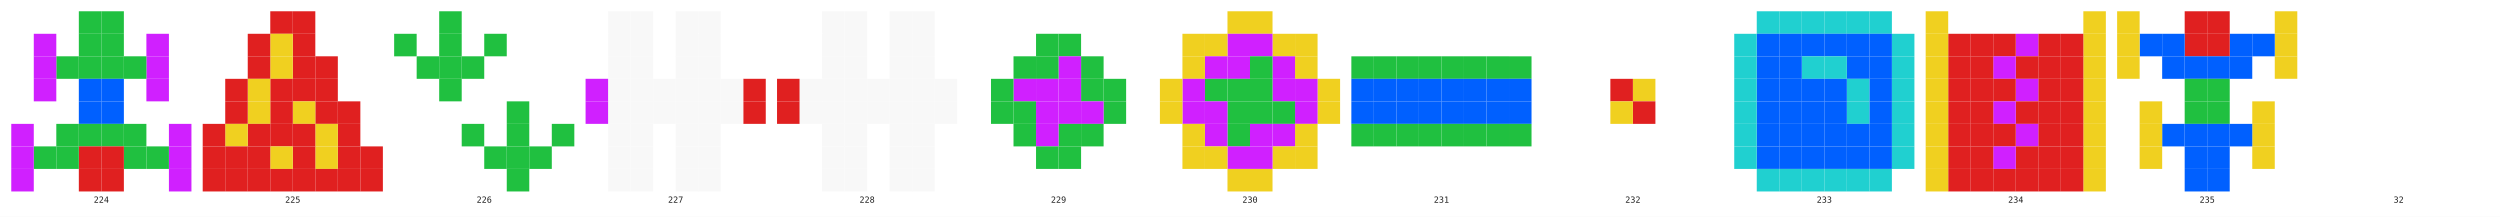
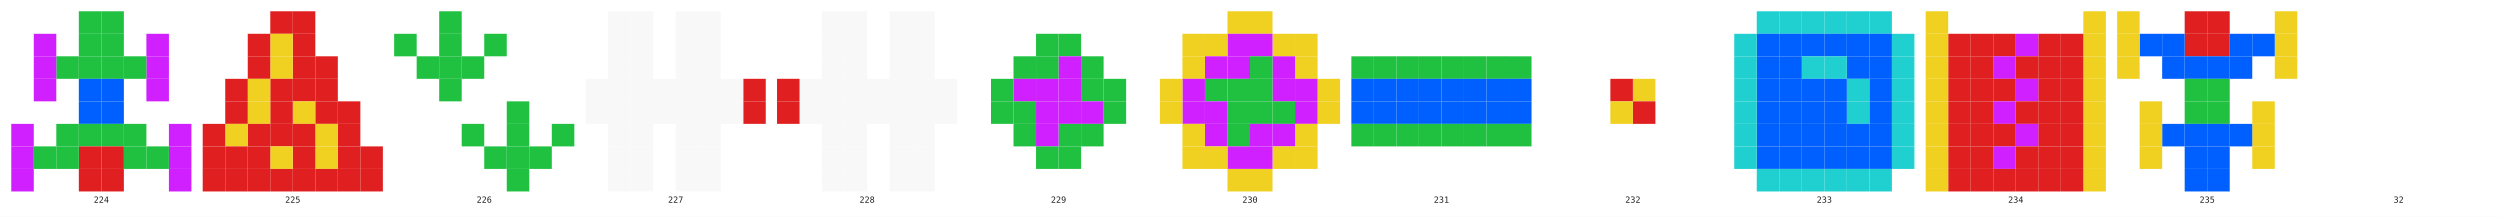
<svg xmlns="http://www.w3.org/2000/svg" width="888" height="77" viewBox="0 0 888 77">
  <rect width="100%" height="100%" fill="#ffffff" />
  <defs>
    <symbol id="char-224" viewBox="0 0 8 8">
      <rect x="7" y="5" width="1" height="1" fill="#d020ff" />
      <rect x="7" y="6" width="1" height="1" fill="#d020ff" />
      <rect x="7" y="7" width="1" height="1" fill="#d020ff" />
      <rect x="6" y="1" width="1" height="1" fill="#d020ff" />
      <rect x="6" y="2" width="1" height="1" fill="#d020ff" />
      <rect x="6" y="3" width="1" height="1" fill="#d020ff" />
      <rect x="6" y="6" width="1" height="1" fill="#20c040" />
      <rect x="5" y="2" width="1" height="1" fill="#20c040" />
      <rect x="5" y="5" width="1" height="1" fill="#20c040" />
      <rect x="5" y="6" width="1" height="1" fill="#20c040" />
      <rect x="4" y="0" width="1" height="1" fill="#20c040" />
      <rect x="4" y="1" width="1" height="1" fill="#20c040" />
      <rect x="4" y="2" width="1" height="1" fill="#20c040" />
      <rect x="4" y="3" width="1" height="1" fill="#0060ff" />
      <rect x="4" y="4" width="1" height="1" fill="#0060ff" />
      <rect x="4" y="5" width="1" height="1" fill="#20c040" />
      <rect x="4" y="6" width="1" height="1" fill="#e02020" />
      <rect x="4" y="7" width="1" height="1" fill="#e02020" />
      <rect x="3" y="0" width="1" height="1" fill="#20c040" />
      <rect x="3" y="1" width="1" height="1" fill="#20c040" />
      <rect x="3" y="2" width="1" height="1" fill="#20c040" />
      <rect x="3" y="3" width="1" height="1" fill="#0060ff" />
      <rect x="3" y="4" width="1" height="1" fill="#0060ff" />
      <rect x="3" y="5" width="1" height="1" fill="#20c040" />
      <rect x="3" y="6" width="1" height="1" fill="#e02020" />
      <rect x="3" y="7" width="1" height="1" fill="#e02020" />
      <rect x="2" y="2" width="1" height="1" fill="#20c040" />
      <rect x="2" y="5" width="1" height="1" fill="#20c040" />
      <rect x="2" y="6" width="1" height="1" fill="#20c040" />
      <rect x="1" y="1" width="1" height="1" fill="#d020ff" />
      <rect x="1" y="2" width="1" height="1" fill="#d020ff" />
      <rect x="1" y="3" width="1" height="1" fill="#d020ff" />
      <rect x="1" y="6" width="1" height="1" fill="#20c040" />
      <rect x="0" y="5" width="1" height="1" fill="#d020ff" />
      <rect x="0" y="6" width="1" height="1" fill="#d020ff" />
      <rect x="0" y="7" width="1" height="1" fill="#d020ff" />
    </symbol>
    <symbol id="char-225" viewBox="0 0 8 8">
      <rect x="7" y="6" width="1" height="1" fill="#e02020" />
      <rect x="7" y="7" width="1" height="1" fill="#e02020" />
      <rect x="6" y="4" width="1" height="1" fill="#e02020" />
      <rect x="6" y="5" width="1" height="1" fill="#e02020" />
      <rect x="6" y="6" width="1" height="1" fill="#e02020" />
      <rect x="6" y="7" width="1" height="1" fill="#e02020" />
      <rect x="5" y="2" width="1" height="1" fill="#e02020" />
      <rect x="5" y="3" width="1" height="1" fill="#e02020" />
      <rect x="5" y="4" width="1" height="1" fill="#e02020" />
      <rect x="5" y="5" width="1" height="1" fill="#f0d020" />
      <rect x="5" y="6" width="1" height="1" fill="#f0d020" />
      <rect x="5" y="7" width="1" height="1" fill="#e02020" />
      <rect x="4" y="0" width="1" height="1" fill="#e02020" />
      <rect x="4" y="1" width="1" height="1" fill="#e02020" />
      <rect x="4" y="2" width="1" height="1" fill="#e02020" />
      <rect x="4" y="3" width="1" height="1" fill="#e02020" />
      <rect x="4" y="4" width="1" height="1" fill="#f0d020" />
      <rect x="4" y="5" width="1" height="1" fill="#e02020" />
      <rect x="4" y="6" width="1" height="1" fill="#e02020" />
      <rect x="4" y="7" width="1" height="1" fill="#e02020" />
      <rect x="3" y="0" width="1" height="1" fill="#e02020" />
      <rect x="3" y="1" width="1" height="1" fill="#f0d020" />
      <rect x="3" y="2" width="1" height="1" fill="#f0d020" />
      <rect x="3" y="3" width="1" height="1" fill="#e02020" />
      <rect x="3" y="4" width="1" height="1" fill="#e02020" />
      <rect x="3" y="5" width="1" height="1" fill="#e02020" />
      <rect x="3" y="6" width="1" height="1" fill="#f0d020" />
      <rect x="3" y="7" width="1" height="1" fill="#e02020" />
      <rect x="2" y="1" width="1" height="1" fill="#e02020" />
      <rect x="2" y="2" width="1" height="1" fill="#e02020" />
      <rect x="2" y="3" width="1" height="1" fill="#f0d020" />
      <rect x="2" y="4" width="1" height="1" fill="#f0d020" />
      <rect x="2" y="5" width="1" height="1" fill="#e02020" />
      <rect x="2" y="6" width="1" height="1" fill="#e02020" />
      <rect x="2" y="7" width="1" height="1" fill="#e02020" />
      <rect x="1" y="3" width="1" height="1" fill="#e02020" />
      <rect x="1" y="4" width="1" height="1" fill="#e02020" />
      <rect x="1" y="5" width="1" height="1" fill="#f0d020" />
      <rect x="1" y="6" width="1" height="1" fill="#e02020" />
      <rect x="1" y="7" width="1" height="1" fill="#e02020" />
      <rect x="0" y="5" width="1" height="1" fill="#e02020" />
      <rect x="0" y="6" width="1" height="1" fill="#e02020" />
      <rect x="0" y="7" width="1" height="1" fill="#e02020" />
    </symbol>
    <symbol id="char-226" viewBox="0 0 8 8">
      <rect x="7" y="5" width="1" height="1" fill="#20c040" />
      <rect x="6" y="6" width="1" height="1" fill="#20c040" />
      <rect x="5" y="4" width="1" height="1" fill="#20c040" />
      <rect x="5" y="5" width="1" height="1" fill="#20c040" />
      <rect x="5" y="6" width="1" height="1" fill="#20c040" />
      <rect x="5" y="7" width="1" height="1" fill="#20c040" />
      <rect x="4" y="1" width="1" height="1" fill="#20c040" />
      <rect x="4" y="6" width="1" height="1" fill="#20c040" />
      <rect x="3" y="2" width="1" height="1" fill="#20c040" />
      <rect x="3" y="5" width="1" height="1" fill="#20c040" />
      <rect x="2" y="0" width="1" height="1" fill="#20c040" />
      <rect x="2" y="1" width="1" height="1" fill="#20c040" />
      <rect x="2" y="2" width="1" height="1" fill="#20c040" />
      <rect x="2" y="3" width="1" height="1" fill="#20c040" />
      <rect x="1" y="2" width="1" height="1" fill="#20c040" />
      <rect x="0" y="1" width="1" height="1" fill="#20c040" />
    </symbol>
    <symbol id="char-227" viewBox="0 0 8 8">
      <rect x="7" y="3" width="1" height="1" fill="#e02020" />
      <rect x="7" y="4" width="1" height="1" fill="#e02020" />
      <rect x="6" y="3" width="1" height="1" fill="#f8f8f8" />
      <rect x="6" y="4" width="1" height="1" fill="#f8f8f8" />
      <rect x="5" y="0" width="1" height="1" fill="#f8f8f8" />
      <rect x="5" y="1" width="1" height="1" fill="#f8f8f8" />
      <rect x="5" y="2" width="1" height="1" fill="#f8f8f8" />
      <rect x="5" y="3" width="1" height="1" fill="#f8f8f8" />
      <rect x="5" y="4" width="1" height="1" fill="#f8f8f8" />
      <rect x="5" y="5" width="1" height="1" fill="#f8f8f8" />
      <rect x="5" y="6" width="1" height="1" fill="#f8f8f8" />
      <rect x="5" y="7" width="1" height="1" fill="#f8f8f8" />
      <rect x="4" y="0" width="1" height="1" fill="#f8f8f8" />
      <rect x="4" y="1" width="1" height="1" fill="#f8f8f8" />
      <rect x="4" y="2" width="1" height="1" fill="#f8f8f8" />
      <rect x="4" y="3" width="1" height="1" fill="#f8f8f8" />
      <rect x="4" y="4" width="1" height="1" fill="#f8f8f8" />
      <rect x="4" y="5" width="1" height="1" fill="#f8f8f8" />
      <rect x="4" y="6" width="1" height="1" fill="#f8f8f8" />
      <rect x="4" y="7" width="1" height="1" fill="#f8f8f8" />
      <rect x="3" y="3" width="1" height="1" fill="#f8f8f8" />
      <rect x="3" y="4" width="1" height="1" fill="#f8f8f8" />
      <rect x="2" y="0" width="1" height="1" fill="#f8f8f8" />
      <rect x="2" y="1" width="1" height="1" fill="#f8f8f8" />
      <rect x="2" y="2" width="1" height="1" fill="#f8f8f8" />
      <rect x="2" y="3" width="1" height="1" fill="#f8f8f8" />
      <rect x="2" y="4" width="1" height="1" fill="#f8f8f8" />
      <rect x="2" y="5" width="1" height="1" fill="#f8f8f8" />
      <rect x="2" y="6" width="1" height="1" fill="#f8f8f8" />
      <rect x="2" y="7" width="1" height="1" fill="#f8f8f8" />
      <rect x="1" y="0" width="1" height="1" fill="#f8f8f8" />
      <rect x="1" y="1" width="1" height="1" fill="#f8f8f8" />
      <rect x="1" y="2" width="1" height="1" fill="#f8f8f8" />
      <rect x="1" y="3" width="1" height="1" fill="#f8f8f8" />
      <rect x="1" y="4" width="1" height="1" fill="#f8f8f8" />
      <rect x="1" y="5" width="1" height="1" fill="#f8f8f8" />
      <rect x="1" y="6" width="1" height="1" fill="#f8f8f8" />
      <rect x="1" y="7" width="1" height="1" fill="#f8f8f8" />
-       <rect x="0" y="3" width="1" height="1" fill="#d020ff" />
-       <rect x="0" y="4" width="1" height="1" fill="#d020ff" />
+       <rect x="0" y="3" width="1" height="1" fill="#f8f8f8" />
+       <rect x="0" y="4" width="1" height="1" fill="#f8f8f8" />
    </symbol>
    <symbol id="char-228" viewBox="0 0 8 8">
      <rect x="7" y="3" width="1" height="1" fill="#f8f8f8" />
      <rect x="7" y="4" width="1" height="1" fill="#f8f8f8" />
      <rect x="6" y="0" width="1" height="1" fill="#f8f8f8" />
      <rect x="6" y="1" width="1" height="1" fill="#f8f8f8" />
      <rect x="6" y="2" width="1" height="1" fill="#f8f8f8" />
      <rect x="6" y="3" width="1" height="1" fill="#f8f8f8" />
      <rect x="6" y="4" width="1" height="1" fill="#f8f8f8" />
      <rect x="6" y="5" width="1" height="1" fill="#f8f8f8" />
      <rect x="6" y="6" width="1" height="1" fill="#f8f8f8" />
      <rect x="6" y="7" width="1" height="1" fill="#f8f8f8" />
      <rect x="5" y="0" width="1" height="1" fill="#f8f8f8" />
      <rect x="5" y="1" width="1" height="1" fill="#f8f8f8" />
      <rect x="5" y="2" width="1" height="1" fill="#f8f8f8" />
      <rect x="5" y="3" width="1" height="1" fill="#f8f8f8" />
      <rect x="5" y="4" width="1" height="1" fill="#f8f8f8" />
      <rect x="5" y="5" width="1" height="1" fill="#f8f8f8" />
      <rect x="5" y="6" width="1" height="1" fill="#f8f8f8" />
      <rect x="5" y="7" width="1" height="1" fill="#f8f8f8" />
      <rect x="4" y="3" width="1" height="1" fill="#f8f8f8" />
      <rect x="4" y="4" width="1" height="1" fill="#f8f8f8" />
      <rect x="3" y="0" width="1" height="1" fill="#f8f8f8" />
      <rect x="3" y="1" width="1" height="1" fill="#f8f8f8" />
      <rect x="3" y="2" width="1" height="1" fill="#f8f8f8" />
      <rect x="3" y="3" width="1" height="1" fill="#f8f8f8" />
      <rect x="3" y="4" width="1" height="1" fill="#f8f8f8" />
      <rect x="3" y="5" width="1" height="1" fill="#f8f8f8" />
      <rect x="3" y="6" width="1" height="1" fill="#f8f8f8" />
      <rect x="3" y="7" width="1" height="1" fill="#f8f8f8" />
      <rect x="2" y="0" width="1" height="1" fill="#f8f8f8" />
      <rect x="2" y="1" width="1" height="1" fill="#f8f8f8" />
      <rect x="2" y="2" width="1" height="1" fill="#f8f8f8" />
      <rect x="2" y="3" width="1" height="1" fill="#f8f8f8" />
      <rect x="2" y="4" width="1" height="1" fill="#f8f8f8" />
      <rect x="2" y="5" width="1" height="1" fill="#f8f8f8" />
      <rect x="2" y="6" width="1" height="1" fill="#f8f8f8" />
      <rect x="2" y="7" width="1" height="1" fill="#f8f8f8" />
      <rect x="1" y="3" width="1" height="1" fill="#f8f8f8" />
      <rect x="1" y="4" width="1" height="1" fill="#f8f8f8" />
      <rect x="0" y="3" width="1" height="1" fill="#e02020" />
      <rect x="0" y="4" width="1" height="1" fill="#e02020" />
    </symbol>
    <symbol id="char-229" viewBox="0 0 8 8">
      <rect x="6" y="3" width="1" height="1" fill="#20c040" />
      <rect x="6" y="4" width="1" height="1" fill="#20c040" />
      <rect x="5" y="2" width="1" height="1" fill="#20c040" />
      <rect x="5" y="3" width="1" height="1" fill="#20c040" />
      <rect x="5" y="4" width="1" height="1" fill="#d020ff" />
      <rect x="5" y="5" width="1" height="1" fill="#20c040" />
      <rect x="4" y="1" width="1" height="1" fill="#20c040" />
      <rect x="4" y="2" width="1" height="1" fill="#d020ff" />
      <rect x="4" y="3" width="1" height="1" fill="#d020ff" />
      <rect x="4" y="4" width="1" height="1" fill="#d020ff" />
      <rect x="4" y="5" width="1" height="1" fill="#20c040" />
      <rect x="4" y="6" width="1" height="1" fill="#20c040" />
      <rect x="3" y="1" width="1" height="1" fill="#20c040" />
      <rect x="3" y="2" width="1" height="1" fill="#20c040" />
      <rect x="3" y="3" width="1" height="1" fill="#d020ff" />
      <rect x="3" y="4" width="1" height="1" fill="#d020ff" />
      <rect x="3" y="5" width="1" height="1" fill="#d020ff" />
      <rect x="3" y="6" width="1" height="1" fill="#20c040" />
      <rect x="2" y="2" width="1" height="1" fill="#20c040" />
      <rect x="2" y="3" width="1" height="1" fill="#d020ff" />
      <rect x="2" y="4" width="1" height="1" fill="#20c040" />
      <rect x="2" y="5" width="1" height="1" fill="#20c040" />
      <rect x="1" y="3" width="1" height="1" fill="#20c040" />
      <rect x="1" y="4" width="1" height="1" fill="#20c040" />
    </symbol>
    <symbol id="char-230" viewBox="0 0 8 8">
      <rect x="7" y="3" width="1" height="1" fill="#f0d020" />
      <rect x="7" y="4" width="1" height="1" fill="#f0d020" />
      <rect x="6" y="1" width="1" height="1" fill="#f0d020" />
      <rect x="6" y="2" width="1" height="1" fill="#f0d020" />
      <rect x="6" y="3" width="1" height="1" fill="#d020ff" />
      <rect x="6" y="4" width="1" height="1" fill="#d020ff" />
      <rect x="6" y="5" width="1" height="1" fill="#f0d020" />
      <rect x="6" y="6" width="1" height="1" fill="#f0d020" />
      <rect x="5" y="1" width="1" height="1" fill="#f0d020" />
      <rect x="5" y="2" width="1" height="1" fill="#d020ff" />
      <rect x="5" y="3" width="1" height="1" fill="#d020ff" />
      <rect x="5" y="4" width="1" height="1" fill="#20c040" />
      <rect x="5" y="5" width="1" height="1" fill="#d020ff" />
      <rect x="5" y="6" width="1" height="1" fill="#f0d020" />
      <rect x="4" y="0" width="1" height="1" fill="#f0d020" />
      <rect x="4" y="1" width="1" height="1" fill="#d020ff" />
      <rect x="4" y="2" width="1" height="1" fill="#20c040" />
      <rect x="4" y="3" width="1" height="1" fill="#20c040" />
      <rect x="4" y="4" width="1" height="1" fill="#20c040" />
      <rect x="4" y="5" width="1" height="1" fill="#d020ff" />
      <rect x="4" y="6" width="1" height="1" fill="#d020ff" />
      <rect x="4" y="7" width="1" height="1" fill="#f0d020" />
      <rect x="3" y="0" width="1" height="1" fill="#f0d020" />
      <rect x="3" y="1" width="1" height="1" fill="#d020ff" />
      <rect x="3" y="2" width="1" height="1" fill="#d020ff" />
      <rect x="3" y="3" width="1" height="1" fill="#20c040" />
      <rect x="3" y="4" width="1" height="1" fill="#20c040" />
      <rect x="3" y="5" width="1" height="1" fill="#20c040" />
      <rect x="3" y="6" width="1" height="1" fill="#d020ff" />
      <rect x="3" y="7" width="1" height="1" fill="#f0d020" />
      <rect x="2" y="1" width="1" height="1" fill="#f0d020" />
      <rect x="2" y="2" width="1" height="1" fill="#d020ff" />
      <rect x="2" y="3" width="1" height="1" fill="#20c040" />
      <rect x="2" y="4" width="1" height="1" fill="#d020ff" />
      <rect x="2" y="5" width="1" height="1" fill="#d020ff" />
      <rect x="2" y="6" width="1" height="1" fill="#f0d020" />
      <rect x="1" y="1" width="1" height="1" fill="#f0d020" />
      <rect x="1" y="2" width="1" height="1" fill="#f0d020" />
      <rect x="1" y="3" width="1" height="1" fill="#d020ff" />
      <rect x="1" y="4" width="1" height="1" fill="#d020ff" />
      <rect x="1" y="5" width="1" height="1" fill="#f0d020" />
      <rect x="1" y="6" width="1" height="1" fill="#f0d020" />
      <rect x="0" y="3" width="1" height="1" fill="#f0d020" />
      <rect x="0" y="4" width="1" height="1" fill="#f0d020" />
    </symbol>
    <symbol id="char-231" viewBox="0 0 8 8">
      <rect x="7" y="2" width="1" height="1" fill="#20c040" />
      <rect x="7" y="3" width="1" height="1" fill="#0060ff" />
      <rect x="7" y="4" width="1" height="1" fill="#0060ff" />
      <rect x="7" y="5" width="1" height="1" fill="#20c040" />
      <rect x="6" y="2" width="1" height="1" fill="#20c040" />
      <rect x="6" y="3" width="1" height="1" fill="#0060ff" />
      <rect x="6" y="4" width="1" height="1" fill="#0060ff" />
      <rect x="6" y="5" width="1" height="1" fill="#20c040" />
      <rect x="5" y="2" width="1" height="1" fill="#20c040" />
      <rect x="5" y="3" width="1" height="1" fill="#0060ff" />
      <rect x="5" y="4" width="1" height="1" fill="#0060ff" />
      <rect x="5" y="5" width="1" height="1" fill="#20c040" />
      <rect x="4" y="2" width="1" height="1" fill="#20c040" />
      <rect x="4" y="3" width="1" height="1" fill="#0060ff" />
      <rect x="4" y="4" width="1" height="1" fill="#0060ff" />
      <rect x="4" y="5" width="1" height="1" fill="#20c040" />
      <rect x="3" y="2" width="1" height="1" fill="#20c040" />
      <rect x="3" y="3" width="1" height="1" fill="#0060ff" />
      <rect x="3" y="4" width="1" height="1" fill="#0060ff" />
      <rect x="3" y="5" width="1" height="1" fill="#20c040" />
      <rect x="2" y="2" width="1" height="1" fill="#20c040" />
      <rect x="2" y="3" width="1" height="1" fill="#0060ff" />
      <rect x="2" y="4" width="1" height="1" fill="#0060ff" />
      <rect x="2" y="5" width="1" height="1" fill="#20c040" />
      <rect x="1" y="2" width="1" height="1" fill="#20c040" />
      <rect x="1" y="3" width="1" height="1" fill="#0060ff" />
      <rect x="1" y="4" width="1" height="1" fill="#0060ff" />
      <rect x="1" y="5" width="1" height="1" fill="#20c040" />
      <rect x="0" y="2" width="1" height="1" fill="#20c040" />
      <rect x="0" y="3" width="1" height="1" fill="#0060ff" />
      <rect x="0" y="4" width="1" height="1" fill="#0060ff" />
      <rect x="0" y="5" width="1" height="1" fill="#20c040" />
    </symbol>
    <symbol id="char-232" viewBox="0 0 8 8">
      <rect x="4" y="3" width="1" height="1" fill="#f0d020" />
      <rect x="4" y="4" width="1" height="1" fill="#e02020" />
      <rect x="3" y="3" width="1" height="1" fill="#e02020" />
      <rect x="3" y="4" width="1" height="1" fill="#f0d020" />
    </symbol>
    <symbol id="char-233" viewBox="0 0 8 8">
      <rect x="7" y="1" width="1" height="1" fill="#20d0d0" />
      <rect x="7" y="2" width="1" height="1" fill="#20d0d0" />
      <rect x="7" y="3" width="1" height="1" fill="#20d0d0" />
      <rect x="7" y="4" width="1" height="1" fill="#20d0d0" />
      <rect x="7" y="5" width="1" height="1" fill="#20d0d0" />
      <rect x="7" y="6" width="1" height="1" fill="#20d0d0" />
      <rect x="6" y="0" width="1" height="1" fill="#20d0d0" />
      <rect x="6" y="1" width="1" height="1" fill="#0060ff" />
      <rect x="6" y="2" width="1" height="1" fill="#0060ff" />
      <rect x="6" y="3" width="1" height="1" fill="#0060ff" />
      <rect x="6" y="4" width="1" height="1" fill="#0060ff" />
      <rect x="6" y="5" width="1" height="1" fill="#0060ff" />
      <rect x="6" y="6" width="1" height="1" fill="#0060ff" />
      <rect x="6" y="7" width="1" height="1" fill="#20d0d0" />
      <rect x="5" y="0" width="1" height="1" fill="#20d0d0" />
      <rect x="5" y="1" width="1" height="1" fill="#0060ff" />
      <rect x="5" y="2" width="1" height="1" fill="#0060ff" />
      <rect x="5" y="3" width="1" height="1" fill="#20d0d0" />
      <rect x="5" y="4" width="1" height="1" fill="#20d0d0" />
      <rect x="5" y="5" width="1" height="1" fill="#0060ff" />
      <rect x="5" y="6" width="1" height="1" fill="#0060ff" />
      <rect x="5" y="7" width="1" height="1" fill="#20d0d0" />
      <rect x="4" y="0" width="1" height="1" fill="#20d0d0" />
      <rect x="4" y="1" width="1" height="1" fill="#0060ff" />
      <rect x="4" y="2" width="1" height="1" fill="#20d0d0" />
      <rect x="4" y="3" width="1" height="1" fill="#0060ff" />
      <rect x="4" y="4" width="1" height="1" fill="#0060ff" />
      <rect x="4" y="5" width="1" height="1" fill="#0060ff" />
      <rect x="4" y="6" width="1" height="1" fill="#0060ff" />
      <rect x="4" y="7" width="1" height="1" fill="#20d0d0" />
      <rect x="3" y="0" width="1" height="1" fill="#20d0d0" />
      <rect x="3" y="1" width="1" height="1" fill="#0060ff" />
      <rect x="3" y="2" width="1" height="1" fill="#20d0d0" />
      <rect x="3" y="3" width="1" height="1" fill="#0060ff" />
      <rect x="3" y="4" width="1" height="1" fill="#0060ff" />
      <rect x="3" y="5" width="1" height="1" fill="#0060ff" />
      <rect x="3" y="6" width="1" height="1" fill="#0060ff" />
      <rect x="3" y="7" width="1" height="1" fill="#20d0d0" />
      <rect x="2" y="0" width="1" height="1" fill="#20d0d0" />
      <rect x="2" y="1" width="1" height="1" fill="#0060ff" />
      <rect x="2" y="2" width="1" height="1" fill="#0060ff" />
      <rect x="2" y="3" width="1" height="1" fill="#0060ff" />
      <rect x="2" y="4" width="1" height="1" fill="#0060ff" />
      <rect x="2" y="5" width="1" height="1" fill="#0060ff" />
      <rect x="2" y="6" width="1" height="1" fill="#0060ff" />
      <rect x="2" y="7" width="1" height="1" fill="#20d0d0" />
      <rect x="1" y="0" width="1" height="1" fill="#20d0d0" />
      <rect x="1" y="1" width="1" height="1" fill="#0060ff" />
      <rect x="1" y="2" width="1" height="1" fill="#0060ff" />
      <rect x="1" y="3" width="1" height="1" fill="#0060ff" />
      <rect x="1" y="4" width="1" height="1" fill="#0060ff" />
      <rect x="1" y="5" width="1" height="1" fill="#0060ff" />
      <rect x="1" y="6" width="1" height="1" fill="#0060ff" />
      <rect x="1" y="7" width="1" height="1" fill="#20d0d0" />
      <rect x="0" y="1" width="1" height="1" fill="#20d0d0" />
      <rect x="0" y="2" width="1" height="1" fill="#20d0d0" />
      <rect x="0" y="3" width="1" height="1" fill="#20d0d0" />
      <rect x="0" y="4" width="1" height="1" fill="#20d0d0" />
      <rect x="0" y="5" width="1" height="1" fill="#20d0d0" />
      <rect x="0" y="6" width="1" height="1" fill="#20d0d0" />
    </symbol>
    <symbol id="char-234" viewBox="0 0 8 8">
      <rect x="7" y="0" width="1" height="1" fill="#f0d020" />
      <rect x="7" y="1" width="1" height="1" fill="#f0d020" />
      <rect x="7" y="2" width="1" height="1" fill="#f0d020" />
      <rect x="7" y="3" width="1" height="1" fill="#f0d020" />
      <rect x="7" y="4" width="1" height="1" fill="#f0d020" />
      <rect x="7" y="5" width="1" height="1" fill="#f0d020" />
      <rect x="7" y="6" width="1" height="1" fill="#f0d020" />
      <rect x="7" y="7" width="1" height="1" fill="#f0d020" />
      <rect x="6" y="1" width="1" height="1" fill="#e02020" />
      <rect x="6" y="2" width="1" height="1" fill="#e02020" />
      <rect x="6" y="3" width="1" height="1" fill="#e02020" />
      <rect x="6" y="4" width="1" height="1" fill="#e02020" />
      <rect x="6" y="5" width="1" height="1" fill="#e02020" />
      <rect x="6" y="6" width="1" height="1" fill="#e02020" />
      <rect x="6" y="7" width="1" height="1" fill="#e02020" />
      <rect x="5" y="1" width="1" height="1" fill="#e02020" />
      <rect x="5" y="2" width="1" height="1" fill="#e02020" />
      <rect x="5" y="3" width="1" height="1" fill="#e02020" />
      <rect x="5" y="4" width="1" height="1" fill="#e02020" />
      <rect x="5" y="5" width="1" height="1" fill="#e02020" />
      <rect x="5" y="6" width="1" height="1" fill="#e02020" />
      <rect x="5" y="7" width="1" height="1" fill="#e02020" />
      <rect x="4" y="1" width="1" height="1" fill="#d020ff" />
      <rect x="4" y="2" width="1" height="1" fill="#e02020" />
      <rect x="4" y="3" width="1" height="1" fill="#d020ff" />
      <rect x="4" y="4" width="1" height="1" fill="#e02020" />
      <rect x="4" y="5" width="1" height="1" fill="#d020ff" />
      <rect x="4" y="6" width="1" height="1" fill="#e02020" />
      <rect x="4" y="7" width="1" height="1" fill="#e02020" />
      <rect x="3" y="1" width="1" height="1" fill="#e02020" />
      <rect x="3" y="2" width="1" height="1" fill="#d020ff" />
      <rect x="3" y="3" width="1" height="1" fill="#e02020" />
      <rect x="3" y="4" width="1" height="1" fill="#d020ff" />
      <rect x="3" y="5" width="1" height="1" fill="#e02020" />
      <rect x="3" y="6" width="1" height="1" fill="#d020ff" />
      <rect x="3" y="7" width="1" height="1" fill="#e02020" />
      <rect x="2" y="1" width="1" height="1" fill="#e02020" />
      <rect x="2" y="2" width="1" height="1" fill="#e02020" />
      <rect x="2" y="3" width="1" height="1" fill="#e02020" />
      <rect x="2" y="4" width="1" height="1" fill="#e02020" />
      <rect x="2" y="5" width="1" height="1" fill="#e02020" />
      <rect x="2" y="6" width="1" height="1" fill="#e02020" />
      <rect x="2" y="7" width="1" height="1" fill="#e02020" />
      <rect x="1" y="1" width="1" height="1" fill="#e02020" />
      <rect x="1" y="2" width="1" height="1" fill="#e02020" />
      <rect x="1" y="3" width="1" height="1" fill="#e02020" />
      <rect x="1" y="4" width="1" height="1" fill="#e02020" />
      <rect x="1" y="5" width="1" height="1" fill="#e02020" />
      <rect x="1" y="6" width="1" height="1" fill="#e02020" />
      <rect x="1" y="7" width="1" height="1" fill="#e02020" />
      <rect x="0" y="0" width="1" height="1" fill="#f0d020" />
      <rect x="0" y="1" width="1" height="1" fill="#f0d020" />
      <rect x="0" y="2" width="1" height="1" fill="#f0d020" />
      <rect x="0" y="3" width="1" height="1" fill="#f0d020" />
      <rect x="0" y="4" width="1" height="1" fill="#f0d020" />
      <rect x="0" y="5" width="1" height="1" fill="#f0d020" />
      <rect x="0" y="6" width="1" height="1" fill="#f0d020" />
      <rect x="0" y="7" width="1" height="1" fill="#f0d020" />
    </symbol>
    <symbol id="char-235" viewBox="0 0 8 8">
      <rect x="7" y="0" width="1" height="1" fill="#f0d020" />
      <rect x="7" y="1" width="1" height="1" fill="#f0d020" />
      <rect x="7" y="2" width="1" height="1" fill="#f0d020" />
      <rect x="6" y="1" width="1" height="1" fill="#0060ff" />
      <rect x="6" y="4" width="1" height="1" fill="#f0d020" />
      <rect x="6" y="5" width="1" height="1" fill="#f0d020" />
      <rect x="6" y="6" width="1" height="1" fill="#f0d020" />
      <rect x="5" y="1" width="1" height="1" fill="#0060ff" />
      <rect x="5" y="2" width="1" height="1" fill="#0060ff" />
      <rect x="5" y="5" width="1" height="1" fill="#0060ff" />
      <rect x="4" y="0" width="1" height="1" fill="#e02020" />
      <rect x="4" y="1" width="1" height="1" fill="#e02020" />
      <rect x="4" y="2" width="1" height="1" fill="#0060ff" />
      <rect x="4" y="3" width="1" height="1" fill="#20c040" />
      <rect x="4" y="4" width="1" height="1" fill="#20c040" />
      <rect x="4" y="5" width="1" height="1" fill="#0060ff" />
      <rect x="4" y="6" width="1" height="1" fill="#0060ff" />
      <rect x="4" y="7" width="1" height="1" fill="#0060ff" />
      <rect x="3" y="0" width="1" height="1" fill="#e02020" />
      <rect x="3" y="1" width="1" height="1" fill="#e02020" />
      <rect x="3" y="2" width="1" height="1" fill="#0060ff" />
      <rect x="3" y="3" width="1" height="1" fill="#20c040" />
      <rect x="3" y="4" width="1" height="1" fill="#20c040" />
      <rect x="3" y="5" width="1" height="1" fill="#0060ff" />
      <rect x="3" y="6" width="1" height="1" fill="#0060ff" />
      <rect x="3" y="7" width="1" height="1" fill="#0060ff" />
      <rect x="2" y="1" width="1" height="1" fill="#0060ff" />
      <rect x="2" y="2" width="1" height="1" fill="#0060ff" />
      <rect x="2" y="5" width="1" height="1" fill="#0060ff" />
      <rect x="1" y="1" width="1" height="1" fill="#0060ff" />
      <rect x="1" y="4" width="1" height="1" fill="#f0d020" />
      <rect x="1" y="5" width="1" height="1" fill="#f0d020" />
      <rect x="1" y="6" width="1" height="1" fill="#f0d020" />
      <rect x="0" y="0" width="1" height="1" fill="#f0d020" />
      <rect x="0" y="1" width="1" height="1" fill="#f0d020" />
      <rect x="0" y="2" width="1" height="1" fill="#f0d020" />
    </symbol>
    <symbol id="char-32" viewBox="0 0 8 8">
  </symbol>
  </defs>
  <use href="#char-224" x="4" y="4" width="64" height="64" style="image-rendering:pixelated" />
  <text x="36.0" y="72" text-anchor="middle" font-family="monospace" font-size="3" fill="#222">224</text>
  <use href="#char-225" x="72" y="4" width="64" height="64" style="image-rendering:pixelated" />
  <text x="104.0" y="72" text-anchor="middle" font-family="monospace" font-size="3" fill="#222">225</text>
  <use href="#char-226" x="140" y="4" width="64" height="64" style="image-rendering:pixelated" />
  <text x="172.0" y="72" text-anchor="middle" font-family="monospace" font-size="3" fill="#222">226</text>
  <use href="#char-227" x="208" y="4" width="64" height="64" style="image-rendering:pixelated" />
  <text x="240.0" y="72" text-anchor="middle" font-family="monospace" font-size="3" fill="#222">227</text>
  <use href="#char-228" x="276" y="4" width="64" height="64" style="image-rendering:pixelated" />
  <text x="308.0" y="72" text-anchor="middle" font-family="monospace" font-size="3" fill="#222">228</text>
  <use href="#char-229" x="344" y="4" width="64" height="64" style="image-rendering:pixelated" />
  <text x="376.0" y="72" text-anchor="middle" font-family="monospace" font-size="3" fill="#222">229</text>
  <use href="#char-230" x="412" y="4" width="64" height="64" style="image-rendering:pixelated" />
  <text x="444.0" y="72" text-anchor="middle" font-family="monospace" font-size="3" fill="#222">230</text>
  <use href="#char-231" x="480" y="4" width="64" height="64" style="image-rendering:pixelated" />
  <text x="512.0" y="72" text-anchor="middle" font-family="monospace" font-size="3" fill="#222">231</text>
  <use href="#char-232" x="548" y="4" width="64" height="64" style="image-rendering:pixelated" />
  <text x="580.0" y="72" text-anchor="middle" font-family="monospace" font-size="3" fill="#222">232</text>
  <use href="#char-233" x="616" y="4" width="64" height="64" style="image-rendering:pixelated" />
  <text x="648.0" y="72" text-anchor="middle" font-family="monospace" font-size="3" fill="#222">233</text>
  <use href="#char-234" x="684" y="4" width="64" height="64" style="image-rendering:pixelated" />
  <text x="716.0" y="72" text-anchor="middle" font-family="monospace" font-size="3" fill="#222">234</text>
  <use href="#char-235" x="752" y="4" width="64" height="64" style="image-rendering:pixelated" />
  <text x="784.0" y="72" text-anchor="middle" font-family="monospace" font-size="3" fill="#222">235</text>
  <use href="#char-32" x="820" y="4" width="64" height="64" style="image-rendering:pixelated" />
  <text x="852.0" y="72" text-anchor="middle" font-family="monospace" font-size="3" fill="#222">32</text>
</svg>
